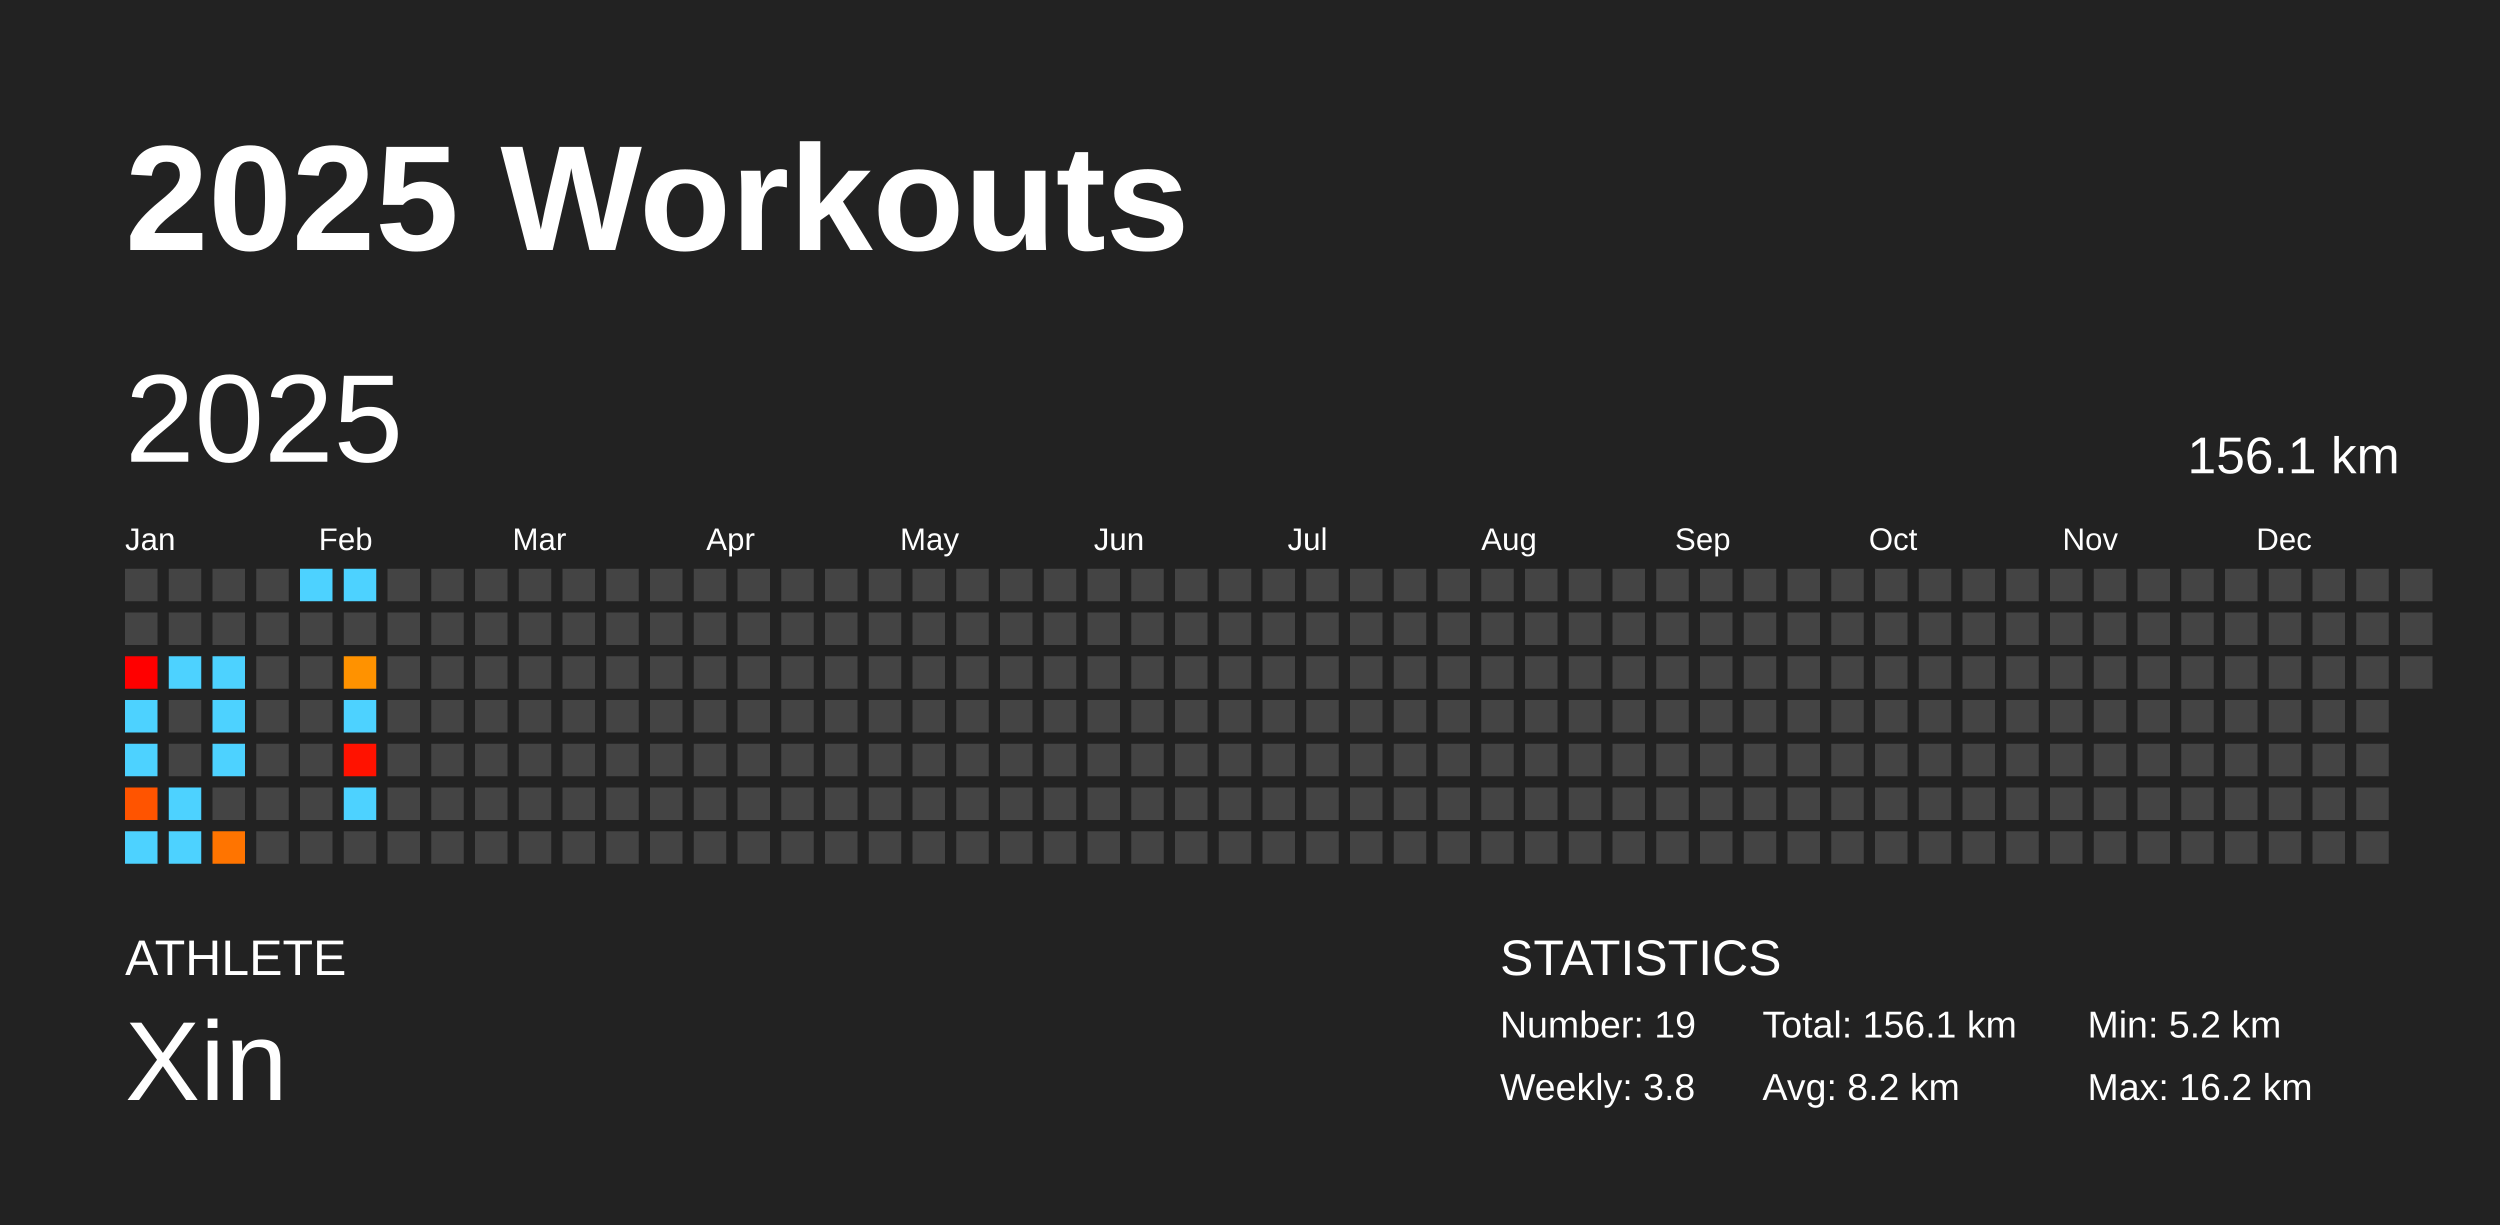
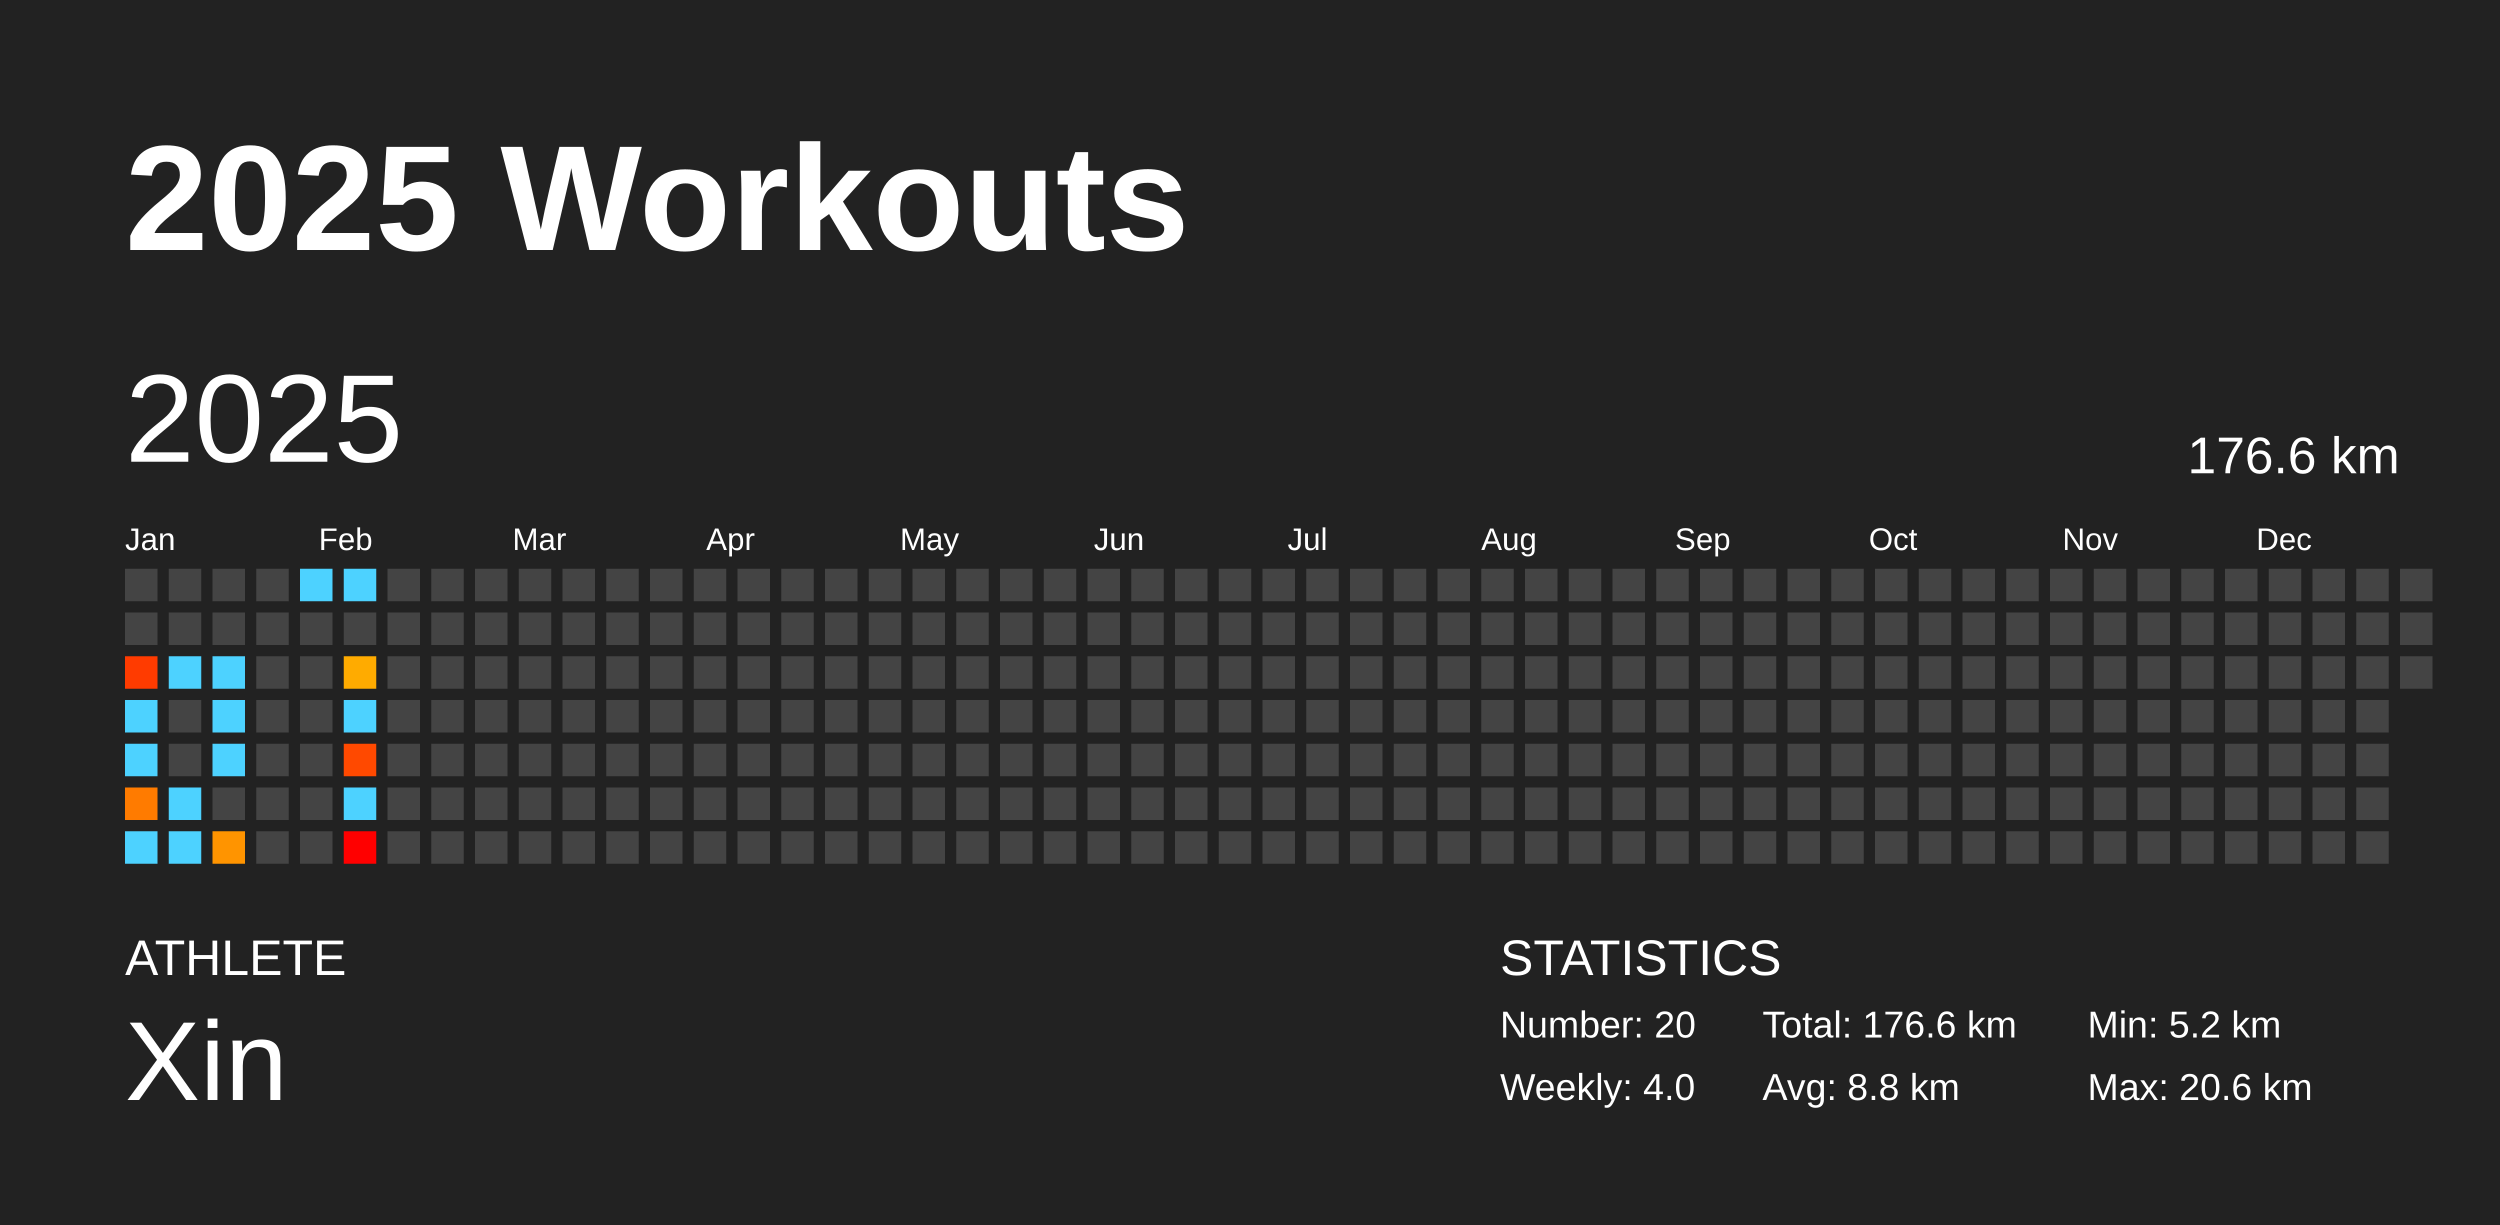
<svg xmlns="http://www.w3.org/2000/svg" baseProfile="full" height="98mm" version="1.1" viewBox="0,0,200,98" width="200mm">
  <defs />
  <rect fill="#222222" height="98" width="200" x="0" y="0" />
  <text fill="#FFFFFF" style="font-size:12px; font-family:Arial; font-weight:bold;" x="10" y="20">2025 Workouts</text>
  <text fill="#FFFFFF" style="font-size:4px; font-family:Arial" x="10" y="78">ATHLETE</text>
  <text fill="#FFFFFF" style="font-size:9px; font-family:Arial" x="10" y="88">Xin</text>
  <text fill="#FFFFFF" style="font-size:4px; font-family:Arial" x="120" y="78">STATISTICS</text>
-   <text fill="#FFFFFF" style="font-size:3px; font-family:Arial" x="120" y="83">Number: 19</text>
-   <text fill="#FFFFFF" style="font-size:3px; font-family:Arial" x="120" y="88">Weekly: 3.8</text>
-   <text fill="#FFFFFF" style="font-size:3px; font-family:Arial" x="141" y="83">Total: 156.1 km</text>
-   <text fill="#FFFFFF" style="font-size:3px; font-family:Arial" x="141" y="88">Avg: 8.2 km</text>
+   <text fill="#FFFFFF" style="font-size:3px; font-family:Arial" x="120" y="83">Number: 20</text>
+   <text fill="#FFFFFF" style="font-size:3px; font-family:Arial" x="120" y="88">Weekly: 4.0</text>
+   <text fill="#FFFFFF" style="font-size:3px; font-family:Arial" x="141" y="83">Total: 176.6 km</text>
+   <text fill="#FFFFFF" style="font-size:3px; font-family:Arial" x="141" y="88">Avg: 8.8 km</text>
  <text fill="#FFFFFF" style="font-size:3px; font-family:Arial" x="167" y="83">Min: 5.2 km</text>
-   <text fill="#FFFFFF" style="font-size:3px; font-family:Arial" x="167" y="88">Max: 16.2 km</text>
+   <text fill="#FFFFFF" style="font-size:3px; font-family:Arial" x="167" y="88">Max: 20.6 km</text>
  <text dominant-baseline="hanging" fill="#FFFFFF" style="font-size:10.0px; font-family:Arial;" x="10" y="30">2025</text>
-   <text dominant-baseline="hanging" fill="#FFFFFF" style="font-size:4.125px; font-family:Arial;" x="175" y="35">156.1 km</text>
+   <text dominant-baseline="hanging" fill="#FFFFFF" style="font-size:4.125px; font-family:Arial;" x="175" y="35">176.6 km</text>
  <text fill="#FFFFFF" style="font-size:2.5px; font-family:Arial" x="10.0" y="44">Jan</text>
  <text fill="#FFFFFF" style="font-size:2.5px; font-family:Arial" x="25.5" y="44">Feb</text>
  <text fill="#FFFFFF" style="font-size:2.5px; font-family:Arial" x="41.0" y="44">Mar</text>
  <text fill="#FFFFFF" style="font-size:2.5px; font-family:Arial" x="56.5" y="44">Apr</text>
  <text fill="#FFFFFF" style="font-size:2.5px; font-family:Arial" x="72.0" y="44">May</text>
  <text fill="#FFFFFF" style="font-size:2.5px; font-family:Arial" x="87.5" y="44">Jun</text>
  <text fill="#FFFFFF" style="font-size:2.5px; font-family:Arial" x="103.0" y="44">Jul</text>
  <text fill="#FFFFFF" style="font-size:2.5px; font-family:Arial" x="118.5" y="44">Aug</text>
  <text fill="#FFFFFF" style="font-size:2.5px; font-family:Arial" x="134.0" y="44">Sep</text>
  <text fill="#FFFFFF" style="font-size:2.5px; font-family:Arial" x="149.5" y="44">Oct</text>
  <text fill="#FFFFFF" style="font-size:2.5px; font-family:Arial" x="165.0" y="44">Nov</text>
  <text fill="#FFFFFF" style="font-size:2.5px; font-family:Arial" x="180.5" y="44">Dec</text>
  <rect fill="#444444" height="2.6" width="2.6" x="10.0" y="45.5" />
  <rect fill="#444444" height="2.6" width="2.6" x="10.0" y="49.0" />
-   <rect fill="#ff0000" height="2.6" width="2.6" x="10.0" y="52.5" />
+   <rect fill="#ff3b00" height="2.6" width="2.6" x="10.0" y="52.5" />
  <rect fill="#4dd2ff" height="2.6" width="2.6" x="10.0" y="56.0" />
  <rect fill="#4dd2ff" height="2.6" width="2.6" x="10.0" y="59.5" />
-   <rect fill="#ff5400" height="2.6" width="2.6" x="10.0" y="63.0" />
+   <rect fill="#ff7b00" height="2.6" width="2.6" x="10.0" y="63.0" />
  <rect fill="#4dd2ff" height="2.6" width="2.6" x="10.0" y="66.5" />
  <rect fill="#444444" height="2.6" width="2.6" x="13.5" y="45.5" />
  <rect fill="#444444" height="2.6" width="2.6" x="13.5" y="49.0" />
  <rect fill="#4dd2ff" height="2.6" width="2.6" x="13.5" y="52.5" />
  <rect fill="#444444" height="2.6" width="2.6" x="13.5" y="56.0" />
  <rect fill="#444444" height="2.6" width="2.6" x="13.5" y="59.5" />
  <rect fill="#4dd2ff" height="2.6" width="2.6" x="13.5" y="63.0" />
  <rect fill="#4dd2ff" height="2.6" width="2.6" x="13.5" y="66.5" />
  <rect fill="#444444" height="2.6" width="2.6" x="17.0" y="45.5" />
  <rect fill="#444444" height="2.6" width="2.6" x="17.0" y="49.0" />
  <rect fill="#4dd2ff" height="2.6" width="2.6" x="17.0" y="52.5" />
  <rect fill="#4dd2ff" height="2.6" width="2.6" x="17.0" y="56.0" />
  <rect fill="#4dd2ff" height="2.6" width="2.6" x="17.0" y="59.5" />
  <rect fill="#444444" height="2.6" width="2.6" x="17.0" y="63.0" />
-   <rect fill="#ff7400" height="2.6" width="2.6" x="17.0" y="66.5" />
+   <rect fill="#ff9400" height="2.6" width="2.6" x="17.0" y="66.5" />
  <rect fill="#444444" height="2.6" width="2.6" x="20.5" y="45.5" />
  <rect fill="#444444" height="2.6" width="2.6" x="20.5" y="49.0" />
  <rect fill="#444444" height="2.6" width="2.6" x="20.5" y="52.5" />
  <rect fill="#444444" height="2.6" width="2.6" x="20.5" y="56.0" />
  <rect fill="#444444" height="2.6" width="2.6" x="20.5" y="59.5" />
  <rect fill="#444444" height="2.6" width="2.6" x="20.5" y="63.0" />
  <rect fill="#444444" height="2.6" width="2.6" x="20.5" y="66.5" />
  <rect fill="#4dd2ff" height="2.6" width="2.6" x="24.0" y="45.5" />
  <rect fill="#444444" height="2.6" width="2.6" x="24.0" y="49.0" />
  <rect fill="#444444" height="2.6" width="2.6" x="24.0" y="52.5" />
  <rect fill="#444444" height="2.6" width="2.6" x="24.0" y="56.0" />
  <rect fill="#444444" height="2.6" width="2.6" x="24.0" y="59.5" />
  <rect fill="#444444" height="2.6" width="2.6" x="24.0" y="63.0" />
  <rect fill="#444444" height="2.6" width="2.6" x="24.0" y="66.5" />
  <rect fill="#4dd2ff" height="2.6" width="2.6" x="27.5" y="45.5" />
  <rect fill="#444444" height="2.6" width="2.6" x="27.5" y="49.0" />
-   <rect fill="#ff9200" height="2.6" width="2.6" x="27.5" y="52.5" />
+   <rect fill="#ffab00" height="2.6" width="2.6" x="27.5" y="52.5" />
  <rect fill="#4dd2ff" height="2.6" width="2.6" x="27.5" y="56.0" />
-   <rect fill="#ff1200" height="2.6" width="2.6" x="27.5" y="59.5" />
+   <rect fill="#ff4900" height="2.6" width="2.6" x="27.5" y="59.5" />
  <rect fill="#4dd2ff" height="2.6" width="2.6" x="27.5" y="63.0" />
-   <rect fill="#444444" height="2.6" width="2.6" x="27.5" y="66.5" />
+   <rect fill="red" height="2.6" width="2.6" x="27.5" y="66.5" />
  <rect fill="#444444" height="2.6" width="2.6" x="31.0" y="45.5" />
  <rect fill="#444444" height="2.6" width="2.6" x="31.0" y="49.0" />
  <rect fill="#444444" height="2.6" width="2.6" x="31.0" y="52.5" />
  <rect fill="#444444" height="2.6" width="2.6" x="31.0" y="56.0" />
  <rect fill="#444444" height="2.6" width="2.6" x="31.0" y="59.5" />
  <rect fill="#444444" height="2.6" width="2.6" x="31.0" y="63.0" />
  <rect fill="#444444" height="2.6" width="2.6" x="31.0" y="66.5" />
  <rect fill="#444444" height="2.6" width="2.6" x="34.5" y="45.5" />
  <rect fill="#444444" height="2.6" width="2.6" x="34.5" y="49.0" />
  <rect fill="#444444" height="2.6" width="2.6" x="34.5" y="52.5" />
  <rect fill="#444444" height="2.6" width="2.6" x="34.5" y="56.0" />
  <rect fill="#444444" height="2.6" width="2.6" x="34.5" y="59.5" />
  <rect fill="#444444" height="2.6" width="2.6" x="34.5" y="63.0" />
  <rect fill="#444444" height="2.6" width="2.6" x="34.5" y="66.5" />
  <rect fill="#444444" height="2.6" width="2.6" x="38.0" y="45.5" />
  <rect fill="#444444" height="2.6" width="2.6" x="38.0" y="49.0" />
  <rect fill="#444444" height="2.6" width="2.6" x="38.0" y="52.5" />
  <rect fill="#444444" height="2.6" width="2.6" x="38.0" y="56.0" />
  <rect fill="#444444" height="2.6" width="2.6" x="38.0" y="59.5" />
  <rect fill="#444444" height="2.6" width="2.6" x="38.0" y="63.0" />
  <rect fill="#444444" height="2.6" width="2.6" x="38.0" y="66.5" />
  <rect fill="#444444" height="2.6" width="2.6" x="41.5" y="45.5" />
  <rect fill="#444444" height="2.6" width="2.6" x="41.5" y="49.0" />
  <rect fill="#444444" height="2.6" width="2.6" x="41.5" y="52.5" />
  <rect fill="#444444" height="2.6" width="2.6" x="41.5" y="56.0" />
  <rect fill="#444444" height="2.6" width="2.6" x="41.5" y="59.5" />
  <rect fill="#444444" height="2.6" width="2.6" x="41.5" y="63.0" />
  <rect fill="#444444" height="2.6" width="2.6" x="41.5" y="66.5" />
  <rect fill="#444444" height="2.6" width="2.6" x="45.0" y="45.5" />
  <rect fill="#444444" height="2.6" width="2.6" x="45.0" y="49.0" />
  <rect fill="#444444" height="2.6" width="2.6" x="45.0" y="52.5" />
  <rect fill="#444444" height="2.6" width="2.6" x="45.0" y="56.0" />
  <rect fill="#444444" height="2.6" width="2.6" x="45.0" y="59.5" />
  <rect fill="#444444" height="2.6" width="2.6" x="45.0" y="63.0" />
  <rect fill="#444444" height="2.6" width="2.6" x="45.0" y="66.5" />
  <rect fill="#444444" height="2.6" width="2.6" x="48.5" y="45.5" />
  <rect fill="#444444" height="2.6" width="2.6" x="48.5" y="49.0" />
  <rect fill="#444444" height="2.6" width="2.6" x="48.5" y="52.5" />
  <rect fill="#444444" height="2.6" width="2.6" x="48.5" y="56.0" />
  <rect fill="#444444" height="2.6" width="2.6" x="48.5" y="59.5" />
  <rect fill="#444444" height="2.6" width="2.6" x="48.5" y="63.0" />
  <rect fill="#444444" height="2.6" width="2.6" x="48.5" y="66.5" />
  <rect fill="#444444" height="2.6" width="2.6" x="52.0" y="45.5" />
  <rect fill="#444444" height="2.6" width="2.6" x="52.0" y="49.0" />
  <rect fill="#444444" height="2.6" width="2.6" x="52.0" y="52.5" />
  <rect fill="#444444" height="2.6" width="2.6" x="52.0" y="56.0" />
  <rect fill="#444444" height="2.6" width="2.6" x="52.0" y="59.5" />
  <rect fill="#444444" height="2.6" width="2.6" x="52.0" y="63.0" />
  <rect fill="#444444" height="2.6" width="2.6" x="52.0" y="66.5" />
  <rect fill="#444444" height="2.6" width="2.6" x="55.5" y="45.5" />
  <rect fill="#444444" height="2.6" width="2.6" x="55.5" y="49.0" />
  <rect fill="#444444" height="2.6" width="2.6" x="55.5" y="52.5" />
  <rect fill="#444444" height="2.6" width="2.6" x="55.5" y="56.0" />
  <rect fill="#444444" height="2.6" width="2.6" x="55.5" y="59.5" />
  <rect fill="#444444" height="2.6" width="2.6" x="55.5" y="63.0" />
  <rect fill="#444444" height="2.6" width="2.6" x="55.5" y="66.5" />
  <rect fill="#444444" height="2.6" width="2.6" x="59.0" y="45.5" />
  <rect fill="#444444" height="2.6" width="2.6" x="59.0" y="49.0" />
  <rect fill="#444444" height="2.6" width="2.6" x="59.0" y="52.5" />
  <rect fill="#444444" height="2.6" width="2.6" x="59.0" y="56.0" />
  <rect fill="#444444" height="2.6" width="2.6" x="59.0" y="59.5" />
  <rect fill="#444444" height="2.6" width="2.6" x="59.0" y="63.0" />
  <rect fill="#444444" height="2.6" width="2.6" x="59.0" y="66.5" />
  <rect fill="#444444" height="2.6" width="2.6" x="62.5" y="45.5" />
  <rect fill="#444444" height="2.6" width="2.6" x="62.5" y="49.0" />
  <rect fill="#444444" height="2.6" width="2.6" x="62.5" y="52.5" />
  <rect fill="#444444" height="2.6" width="2.6" x="62.5" y="56.0" />
  <rect fill="#444444" height="2.6" width="2.6" x="62.5" y="59.5" />
  <rect fill="#444444" height="2.6" width="2.6" x="62.5" y="63.0" />
  <rect fill="#444444" height="2.6" width="2.6" x="62.5" y="66.5" />
  <rect fill="#444444" height="2.6" width="2.6" x="66.0" y="45.5" />
  <rect fill="#444444" height="2.6" width="2.6" x="66.0" y="49.0" />
  <rect fill="#444444" height="2.6" width="2.6" x="66.0" y="52.5" />
  <rect fill="#444444" height="2.6" width="2.6" x="66.0" y="56.0" />
  <rect fill="#444444" height="2.6" width="2.6" x="66.0" y="59.5" />
  <rect fill="#444444" height="2.6" width="2.6" x="66.0" y="63.0" />
  <rect fill="#444444" height="2.6" width="2.6" x="66.0" y="66.5" />
  <rect fill="#444444" height="2.6" width="2.6" x="69.5" y="45.5" />
  <rect fill="#444444" height="2.6" width="2.6" x="69.5" y="49.0" />
  <rect fill="#444444" height="2.6" width="2.6" x="69.5" y="52.5" />
  <rect fill="#444444" height="2.6" width="2.6" x="69.5" y="56.0" />
  <rect fill="#444444" height="2.6" width="2.6" x="69.5" y="59.5" />
  <rect fill="#444444" height="2.6" width="2.6" x="69.5" y="63.0" />
  <rect fill="#444444" height="2.6" width="2.6" x="69.5" y="66.5" />
  <rect fill="#444444" height="2.6" width="2.6" x="73.0" y="45.5" />
  <rect fill="#444444" height="2.6" width="2.6" x="73.0" y="49.0" />
  <rect fill="#444444" height="2.6" width="2.6" x="73.0" y="52.5" />
  <rect fill="#444444" height="2.6" width="2.6" x="73.0" y="56.0" />
  <rect fill="#444444" height="2.6" width="2.6" x="73.0" y="59.5" />
  <rect fill="#444444" height="2.6" width="2.6" x="73.0" y="63.0" />
  <rect fill="#444444" height="2.6" width="2.6" x="73.0" y="66.5" />
  <rect fill="#444444" height="2.6" width="2.6" x="76.5" y="45.5" />
  <rect fill="#444444" height="2.6" width="2.6" x="76.5" y="49.0" />
  <rect fill="#444444" height="2.6" width="2.6" x="76.5" y="52.5" />
  <rect fill="#444444" height="2.6" width="2.6" x="76.5" y="56.0" />
  <rect fill="#444444" height="2.6" width="2.6" x="76.5" y="59.5" />
  <rect fill="#444444" height="2.6" width="2.6" x="76.5" y="63.0" />
  <rect fill="#444444" height="2.6" width="2.6" x="76.5" y="66.5" />
  <rect fill="#444444" height="2.6" width="2.6" x="80.0" y="45.5" />
  <rect fill="#444444" height="2.6" width="2.6" x="80.0" y="49.0" />
  <rect fill="#444444" height="2.6" width="2.6" x="80.0" y="52.5" />
  <rect fill="#444444" height="2.6" width="2.6" x="80.0" y="56.0" />
  <rect fill="#444444" height="2.6" width="2.6" x="80.0" y="59.5" />
  <rect fill="#444444" height="2.6" width="2.6" x="80.0" y="63.0" />
  <rect fill="#444444" height="2.6" width="2.6" x="80.0" y="66.5" />
  <rect fill="#444444" height="2.6" width="2.6" x="83.5" y="45.5" />
  <rect fill="#444444" height="2.6" width="2.6" x="83.5" y="49.0" />
  <rect fill="#444444" height="2.6" width="2.6" x="83.5" y="52.5" />
  <rect fill="#444444" height="2.6" width="2.6" x="83.5" y="56.0" />
  <rect fill="#444444" height="2.6" width="2.6" x="83.5" y="59.5" />
  <rect fill="#444444" height="2.6" width="2.6" x="83.5" y="63.0" />
  <rect fill="#444444" height="2.6" width="2.6" x="83.5" y="66.5" />
  <rect fill="#444444" height="2.6" width="2.6" x="87.0" y="45.5" />
  <rect fill="#444444" height="2.6" width="2.6" x="87.0" y="49.0" />
  <rect fill="#444444" height="2.6" width="2.6" x="87.0" y="52.5" />
  <rect fill="#444444" height="2.6" width="2.6" x="87.0" y="56.0" />
  <rect fill="#444444" height="2.6" width="2.6" x="87.0" y="59.5" />
  <rect fill="#444444" height="2.6" width="2.6" x="87.0" y="63.0" />
  <rect fill="#444444" height="2.6" width="2.6" x="87.0" y="66.5" />
  <rect fill="#444444" height="2.6" width="2.6" x="90.5" y="45.5" />
  <rect fill="#444444" height="2.6" width="2.6" x="90.5" y="49.0" />
  <rect fill="#444444" height="2.6" width="2.6" x="90.5" y="52.5" />
  <rect fill="#444444" height="2.6" width="2.6" x="90.5" y="56.0" />
  <rect fill="#444444" height="2.6" width="2.6" x="90.5" y="59.5" />
  <rect fill="#444444" height="2.6" width="2.6" x="90.5" y="63.0" />
  <rect fill="#444444" height="2.6" width="2.6" x="90.5" y="66.5" />
  <rect fill="#444444" height="2.6" width="2.6" x="94.0" y="45.5" />
  <rect fill="#444444" height="2.6" width="2.6" x="94.0" y="49.0" />
  <rect fill="#444444" height="2.6" width="2.6" x="94.0" y="52.5" />
  <rect fill="#444444" height="2.6" width="2.6" x="94.0" y="56.0" />
  <rect fill="#444444" height="2.6" width="2.6" x="94.0" y="59.5" />
  <rect fill="#444444" height="2.6" width="2.6" x="94.0" y="63.0" />
  <rect fill="#444444" height="2.6" width="2.6" x="94.0" y="66.5" />
  <rect fill="#444444" height="2.6" width="2.6" x="97.5" y="45.5" />
  <rect fill="#444444" height="2.6" width="2.6" x="97.5" y="49.0" />
  <rect fill="#444444" height="2.6" width="2.6" x="97.5" y="52.5" />
  <rect fill="#444444" height="2.6" width="2.6" x="97.5" y="56.0" />
  <rect fill="#444444" height="2.6" width="2.6" x="97.5" y="59.5" />
  <rect fill="#444444" height="2.6" width="2.6" x="97.5" y="63.0" />
  <rect fill="#444444" height="2.6" width="2.6" x="97.5" y="66.5" />
  <rect fill="#444444" height="2.6" width="2.6" x="101.0" y="45.5" />
  <rect fill="#444444" height="2.6" width="2.6" x="101.0" y="49.0" />
  <rect fill="#444444" height="2.6" width="2.6" x="101.0" y="52.5" />
  <rect fill="#444444" height="2.6" width="2.6" x="101.0" y="56.0" />
  <rect fill="#444444" height="2.6" width="2.6" x="101.0" y="59.5" />
  <rect fill="#444444" height="2.6" width="2.6" x="101.0" y="63.0" />
  <rect fill="#444444" height="2.6" width="2.6" x="101.0" y="66.5" />
  <rect fill="#444444" height="2.6" width="2.6" x="104.5" y="45.5" />
  <rect fill="#444444" height="2.6" width="2.6" x="104.5" y="49.0" />
  <rect fill="#444444" height="2.6" width="2.6" x="104.5" y="52.5" />
  <rect fill="#444444" height="2.6" width="2.6" x="104.5" y="56.0" />
  <rect fill="#444444" height="2.6" width="2.6" x="104.5" y="59.5" />
  <rect fill="#444444" height="2.6" width="2.6" x="104.5" y="63.0" />
  <rect fill="#444444" height="2.6" width="2.6" x="104.5" y="66.5" />
  <rect fill="#444444" height="2.6" width="2.6" x="108.0" y="45.5" />
  <rect fill="#444444" height="2.6" width="2.6" x="108.0" y="49.0" />
  <rect fill="#444444" height="2.6" width="2.6" x="108.0" y="52.5" />
  <rect fill="#444444" height="2.6" width="2.6" x="108.0" y="56.0" />
  <rect fill="#444444" height="2.6" width="2.6" x="108.0" y="59.5" />
  <rect fill="#444444" height="2.6" width="2.6" x="108.0" y="63.0" />
  <rect fill="#444444" height="2.6" width="2.6" x="108.0" y="66.5" />
  <rect fill="#444444" height="2.6" width="2.6" x="111.5" y="45.5" />
  <rect fill="#444444" height="2.6" width="2.6" x="111.5" y="49.0" />
  <rect fill="#444444" height="2.6" width="2.6" x="111.5" y="52.5" />
  <rect fill="#444444" height="2.6" width="2.6" x="111.5" y="56.0" />
  <rect fill="#444444" height="2.6" width="2.6" x="111.5" y="59.5" />
  <rect fill="#444444" height="2.6" width="2.6" x="111.5" y="63.0" />
  <rect fill="#444444" height="2.6" width="2.6" x="111.5" y="66.5" />
  <rect fill="#444444" height="2.6" width="2.6" x="115.0" y="45.5" />
  <rect fill="#444444" height="2.6" width="2.6" x="115.0" y="49.0" />
  <rect fill="#444444" height="2.6" width="2.6" x="115.0" y="52.5" />
  <rect fill="#444444" height="2.6" width="2.6" x="115.0" y="56.0" />
  <rect fill="#444444" height="2.6" width="2.6" x="115.0" y="59.5" />
  <rect fill="#444444" height="2.6" width="2.6" x="115.0" y="63.0" />
  <rect fill="#444444" height="2.6" width="2.6" x="115.0" y="66.5" />
  <rect fill="#444444" height="2.6" width="2.6" x="118.5" y="45.5" />
  <rect fill="#444444" height="2.6" width="2.6" x="118.5" y="49.0" />
  <rect fill="#444444" height="2.6" width="2.6" x="118.5" y="52.5" />
  <rect fill="#444444" height="2.6" width="2.6" x="118.5" y="56.0" />
  <rect fill="#444444" height="2.6" width="2.6" x="118.5" y="59.5" />
  <rect fill="#444444" height="2.6" width="2.6" x="118.5" y="63.0" />
  <rect fill="#444444" height="2.6" width="2.6" x="118.5" y="66.5" />
  <rect fill="#444444" height="2.6" width="2.6" x="122.0" y="45.5" />
  <rect fill="#444444" height="2.6" width="2.6" x="122.0" y="49.0" />
  <rect fill="#444444" height="2.6" width="2.6" x="122.0" y="52.5" />
  <rect fill="#444444" height="2.6" width="2.6" x="122.0" y="56.0" />
  <rect fill="#444444" height="2.6" width="2.6" x="122.0" y="59.5" />
  <rect fill="#444444" height="2.6" width="2.6" x="122.0" y="63.0" />
  <rect fill="#444444" height="2.6" width="2.6" x="122.0" y="66.5" />
  <rect fill="#444444" height="2.6" width="2.6" x="125.5" y="45.5" />
  <rect fill="#444444" height="2.6" width="2.6" x="125.5" y="49.0" />
  <rect fill="#444444" height="2.6" width="2.6" x="125.5" y="52.5" />
  <rect fill="#444444" height="2.6" width="2.6" x="125.5" y="56.0" />
  <rect fill="#444444" height="2.6" width="2.6" x="125.5" y="59.5" />
  <rect fill="#444444" height="2.6" width="2.6" x="125.5" y="63.0" />
  <rect fill="#444444" height="2.6" width="2.6" x="125.5" y="66.5" />
  <rect fill="#444444" height="2.6" width="2.6" x="129.0" y="45.5" />
  <rect fill="#444444" height="2.6" width="2.6" x="129.0" y="49.0" />
  <rect fill="#444444" height="2.6" width="2.6" x="129.0" y="52.5" />
  <rect fill="#444444" height="2.6" width="2.6" x="129.0" y="56.0" />
  <rect fill="#444444" height="2.6" width="2.6" x="129.0" y="59.5" />
  <rect fill="#444444" height="2.6" width="2.6" x="129.0" y="63.0" />
  <rect fill="#444444" height="2.6" width="2.6" x="129.0" y="66.5" />
  <rect fill="#444444" height="2.6" width="2.6" x="132.5" y="45.5" />
  <rect fill="#444444" height="2.6" width="2.6" x="132.5" y="49.0" />
  <rect fill="#444444" height="2.6" width="2.6" x="132.5" y="52.5" />
  <rect fill="#444444" height="2.6" width="2.6" x="132.5" y="56.0" />
  <rect fill="#444444" height="2.6" width="2.6" x="132.5" y="59.5" />
  <rect fill="#444444" height="2.6" width="2.6" x="132.5" y="63.0" />
  <rect fill="#444444" height="2.6" width="2.6" x="132.5" y="66.5" />
  <rect fill="#444444" height="2.6" width="2.6" x="136.0" y="45.5" />
  <rect fill="#444444" height="2.6" width="2.6" x="136.0" y="49.0" />
  <rect fill="#444444" height="2.6" width="2.6" x="136.0" y="52.5" />
  <rect fill="#444444" height="2.6" width="2.6" x="136.0" y="56.0" />
  <rect fill="#444444" height="2.6" width="2.6" x="136.0" y="59.5" />
  <rect fill="#444444" height="2.6" width="2.6" x="136.0" y="63.0" />
  <rect fill="#444444" height="2.6" width="2.6" x="136.0" y="66.5" />
  <rect fill="#444444" height="2.6" width="2.6" x="139.5" y="45.5" />
  <rect fill="#444444" height="2.6" width="2.6" x="139.5" y="49.0" />
  <rect fill="#444444" height="2.6" width="2.6" x="139.5" y="52.5" />
  <rect fill="#444444" height="2.6" width="2.6" x="139.5" y="56.0" />
  <rect fill="#444444" height="2.6" width="2.6" x="139.5" y="59.5" />
  <rect fill="#444444" height="2.6" width="2.6" x="139.5" y="63.0" />
  <rect fill="#444444" height="2.6" width="2.6" x="139.5" y="66.5" />
  <rect fill="#444444" height="2.6" width="2.6" x="143.0" y="45.5" />
  <rect fill="#444444" height="2.6" width="2.6" x="143.0" y="49.0" />
  <rect fill="#444444" height="2.6" width="2.6" x="143.0" y="52.5" />
  <rect fill="#444444" height="2.6" width="2.6" x="143.0" y="56.0" />
  <rect fill="#444444" height="2.6" width="2.6" x="143.0" y="59.5" />
  <rect fill="#444444" height="2.6" width="2.6" x="143.0" y="63.0" />
  <rect fill="#444444" height="2.6" width="2.6" x="143.0" y="66.5" />
  <rect fill="#444444" height="2.6" width="2.6" x="146.5" y="45.5" />
  <rect fill="#444444" height="2.6" width="2.6" x="146.5" y="49.0" />
  <rect fill="#444444" height="2.6" width="2.6" x="146.5" y="52.5" />
  <rect fill="#444444" height="2.6" width="2.6" x="146.5" y="56.0" />
  <rect fill="#444444" height="2.6" width="2.6" x="146.5" y="59.5" />
  <rect fill="#444444" height="2.6" width="2.6" x="146.5" y="63.0" />
  <rect fill="#444444" height="2.6" width="2.6" x="146.5" y="66.5" />
  <rect fill="#444444" height="2.6" width="2.6" x="150.0" y="45.5" />
  <rect fill="#444444" height="2.6" width="2.6" x="150.0" y="49.0" />
  <rect fill="#444444" height="2.6" width="2.6" x="150.0" y="52.5" />
  <rect fill="#444444" height="2.6" width="2.6" x="150.0" y="56.0" />
  <rect fill="#444444" height="2.6" width="2.6" x="150.0" y="59.5" />
  <rect fill="#444444" height="2.6" width="2.6" x="150.0" y="63.0" />
  <rect fill="#444444" height="2.6" width="2.6" x="150.0" y="66.5" />
  <rect fill="#444444" height="2.6" width="2.6" x="153.5" y="45.5" />
  <rect fill="#444444" height="2.6" width="2.6" x="153.5" y="49.0" />
  <rect fill="#444444" height="2.6" width="2.6" x="153.5" y="52.5" />
  <rect fill="#444444" height="2.6" width="2.6" x="153.5" y="56.0" />
  <rect fill="#444444" height="2.6" width="2.6" x="153.5" y="59.5" />
  <rect fill="#444444" height="2.6" width="2.6" x="153.5" y="63.0" />
  <rect fill="#444444" height="2.6" width="2.6" x="153.5" y="66.5" />
  <rect fill="#444444" height="2.6" width="2.6" x="157.0" y="45.5" />
  <rect fill="#444444" height="2.6" width="2.6" x="157.0" y="49.0" />
  <rect fill="#444444" height="2.6" width="2.6" x="157.0" y="52.5" />
  <rect fill="#444444" height="2.6" width="2.6" x="157.0" y="56.0" />
  <rect fill="#444444" height="2.6" width="2.6" x="157.0" y="59.5" />
  <rect fill="#444444" height="2.6" width="2.6" x="157.0" y="63.0" />
  <rect fill="#444444" height="2.6" width="2.6" x="157.0" y="66.5" />
  <rect fill="#444444" height="2.6" width="2.6" x="160.5" y="45.5" />
  <rect fill="#444444" height="2.6" width="2.6" x="160.5" y="49.0" />
  <rect fill="#444444" height="2.6" width="2.6" x="160.5" y="52.5" />
  <rect fill="#444444" height="2.6" width="2.6" x="160.5" y="56.0" />
  <rect fill="#444444" height="2.6" width="2.6" x="160.5" y="59.5" />
  <rect fill="#444444" height="2.6" width="2.6" x="160.5" y="63.0" />
  <rect fill="#444444" height="2.6" width="2.6" x="160.5" y="66.5" />
  <rect fill="#444444" height="2.6" width="2.6" x="164.0" y="45.5" />
  <rect fill="#444444" height="2.6" width="2.6" x="164.0" y="49.0" />
  <rect fill="#444444" height="2.6" width="2.6" x="164.0" y="52.5" />
  <rect fill="#444444" height="2.6" width="2.6" x="164.0" y="56.0" />
  <rect fill="#444444" height="2.6" width="2.6" x="164.0" y="59.5" />
  <rect fill="#444444" height="2.6" width="2.6" x="164.0" y="63.0" />
  <rect fill="#444444" height="2.6" width="2.6" x="164.0" y="66.5" />
  <rect fill="#444444" height="2.6" width="2.6" x="167.5" y="45.5" />
  <rect fill="#444444" height="2.6" width="2.6" x="167.5" y="49.0" />
  <rect fill="#444444" height="2.6" width="2.6" x="167.5" y="52.5" />
  <rect fill="#444444" height="2.6" width="2.6" x="167.5" y="56.0" />
  <rect fill="#444444" height="2.6" width="2.6" x="167.5" y="59.5" />
  <rect fill="#444444" height="2.6" width="2.6" x="167.5" y="63.0" />
  <rect fill="#444444" height="2.6" width="2.6" x="167.5" y="66.5" />
  <rect fill="#444444" height="2.6" width="2.6" x="171.0" y="45.5" />
  <rect fill="#444444" height="2.6" width="2.6" x="171.0" y="49.0" />
  <rect fill="#444444" height="2.6" width="2.6" x="171.0" y="52.5" />
  <rect fill="#444444" height="2.6" width="2.6" x="171.0" y="56.0" />
  <rect fill="#444444" height="2.6" width="2.6" x="171.0" y="59.5" />
  <rect fill="#444444" height="2.6" width="2.6" x="171.0" y="63.0" />
  <rect fill="#444444" height="2.6" width="2.6" x="171.0" y="66.5" />
  <rect fill="#444444" height="2.6" width="2.6" x="174.5" y="45.5" />
  <rect fill="#444444" height="2.6" width="2.6" x="174.5" y="49.0" />
  <rect fill="#444444" height="2.6" width="2.6" x="174.5" y="52.5" />
  <rect fill="#444444" height="2.6" width="2.6" x="174.5" y="56.0" />
  <rect fill="#444444" height="2.6" width="2.6" x="174.5" y="59.5" />
  <rect fill="#444444" height="2.6" width="2.6" x="174.5" y="63.0" />
  <rect fill="#444444" height="2.6" width="2.6" x="174.5" y="66.5" />
  <rect fill="#444444" height="2.6" width="2.6" x="178.0" y="45.5" />
  <rect fill="#444444" height="2.6" width="2.6" x="178.0" y="49.0" />
  <rect fill="#444444" height="2.6" width="2.6" x="178.0" y="52.5" />
  <rect fill="#444444" height="2.6" width="2.6" x="178.0" y="56.0" />
  <rect fill="#444444" height="2.6" width="2.6" x="178.0" y="59.5" />
  <rect fill="#444444" height="2.6" width="2.6" x="178.0" y="63.0" />
  <rect fill="#444444" height="2.6" width="2.6" x="178.0" y="66.5" />
  <rect fill="#444444" height="2.6" width="2.6" x="181.5" y="45.5" />
  <rect fill="#444444" height="2.6" width="2.6" x="181.5" y="49.0" />
  <rect fill="#444444" height="2.6" width="2.6" x="181.5" y="52.5" />
  <rect fill="#444444" height="2.6" width="2.6" x="181.5" y="56.0" />
  <rect fill="#444444" height="2.6" width="2.6" x="181.5" y="59.5" />
  <rect fill="#444444" height="2.6" width="2.6" x="181.5" y="63.0" />
  <rect fill="#444444" height="2.6" width="2.6" x="181.5" y="66.5" />
  <rect fill="#444444" height="2.6" width="2.6" x="185.0" y="45.5" />
  <rect fill="#444444" height="2.6" width="2.6" x="185.0" y="49.0" />
  <rect fill="#444444" height="2.6" width="2.6" x="185.0" y="52.5" />
  <rect fill="#444444" height="2.6" width="2.6" x="185.0" y="56.0" />
  <rect fill="#444444" height="2.6" width="2.6" x="185.0" y="59.5" />
  <rect fill="#444444" height="2.6" width="2.6" x="185.0" y="63.0" />
  <rect fill="#444444" height="2.6" width="2.6" x="185.0" y="66.5" />
  <rect fill="#444444" height="2.6" width="2.6" x="188.5" y="45.5" />
  <rect fill="#444444" height="2.6" width="2.6" x="188.5" y="49.0" />
  <rect fill="#444444" height="2.6" width="2.6" x="188.5" y="52.5" />
  <rect fill="#444444" height="2.6" width="2.6" x="188.5" y="56.0" />
  <rect fill="#444444" height="2.6" width="2.6" x="188.5" y="59.5" />
  <rect fill="#444444" height="2.6" width="2.6" x="188.5" y="63.0" />
  <rect fill="#444444" height="2.6" width="2.6" x="188.5" y="66.5" />
  <rect fill="#444444" height="2.6" width="2.6" x="192.0" y="45.5" />
  <rect fill="#444444" height="2.6" width="2.6" x="192.0" y="49.0" />
  <rect fill="#444444" height="2.6" width="2.6" x="192.0" y="52.5" />
</svg>
